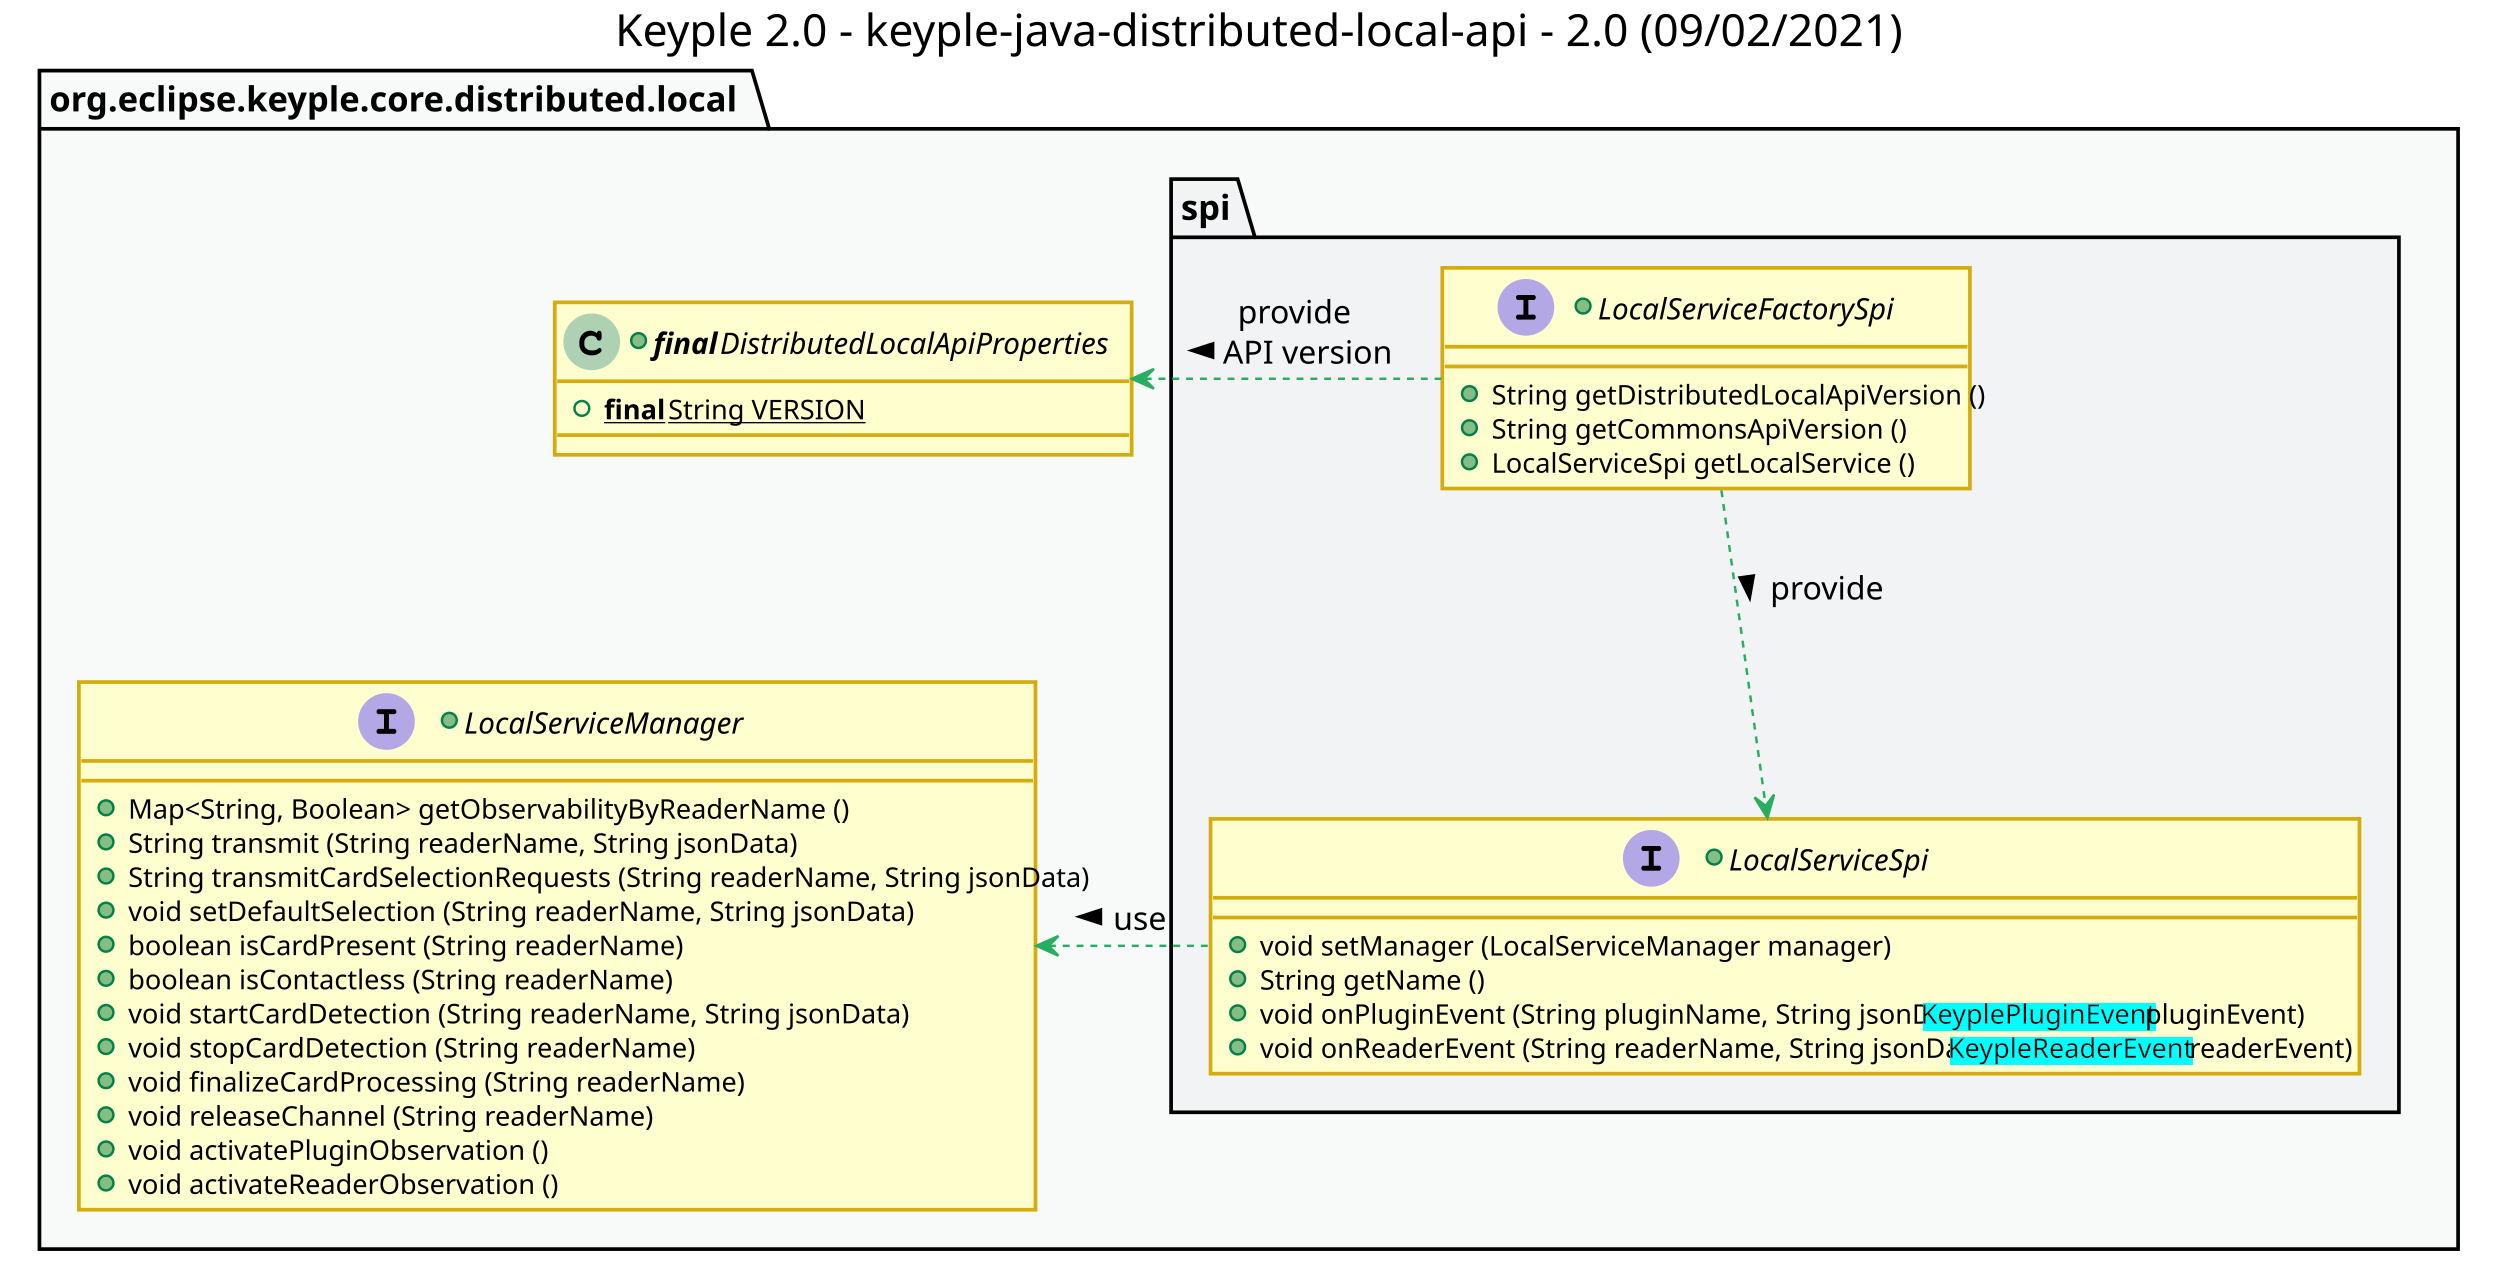
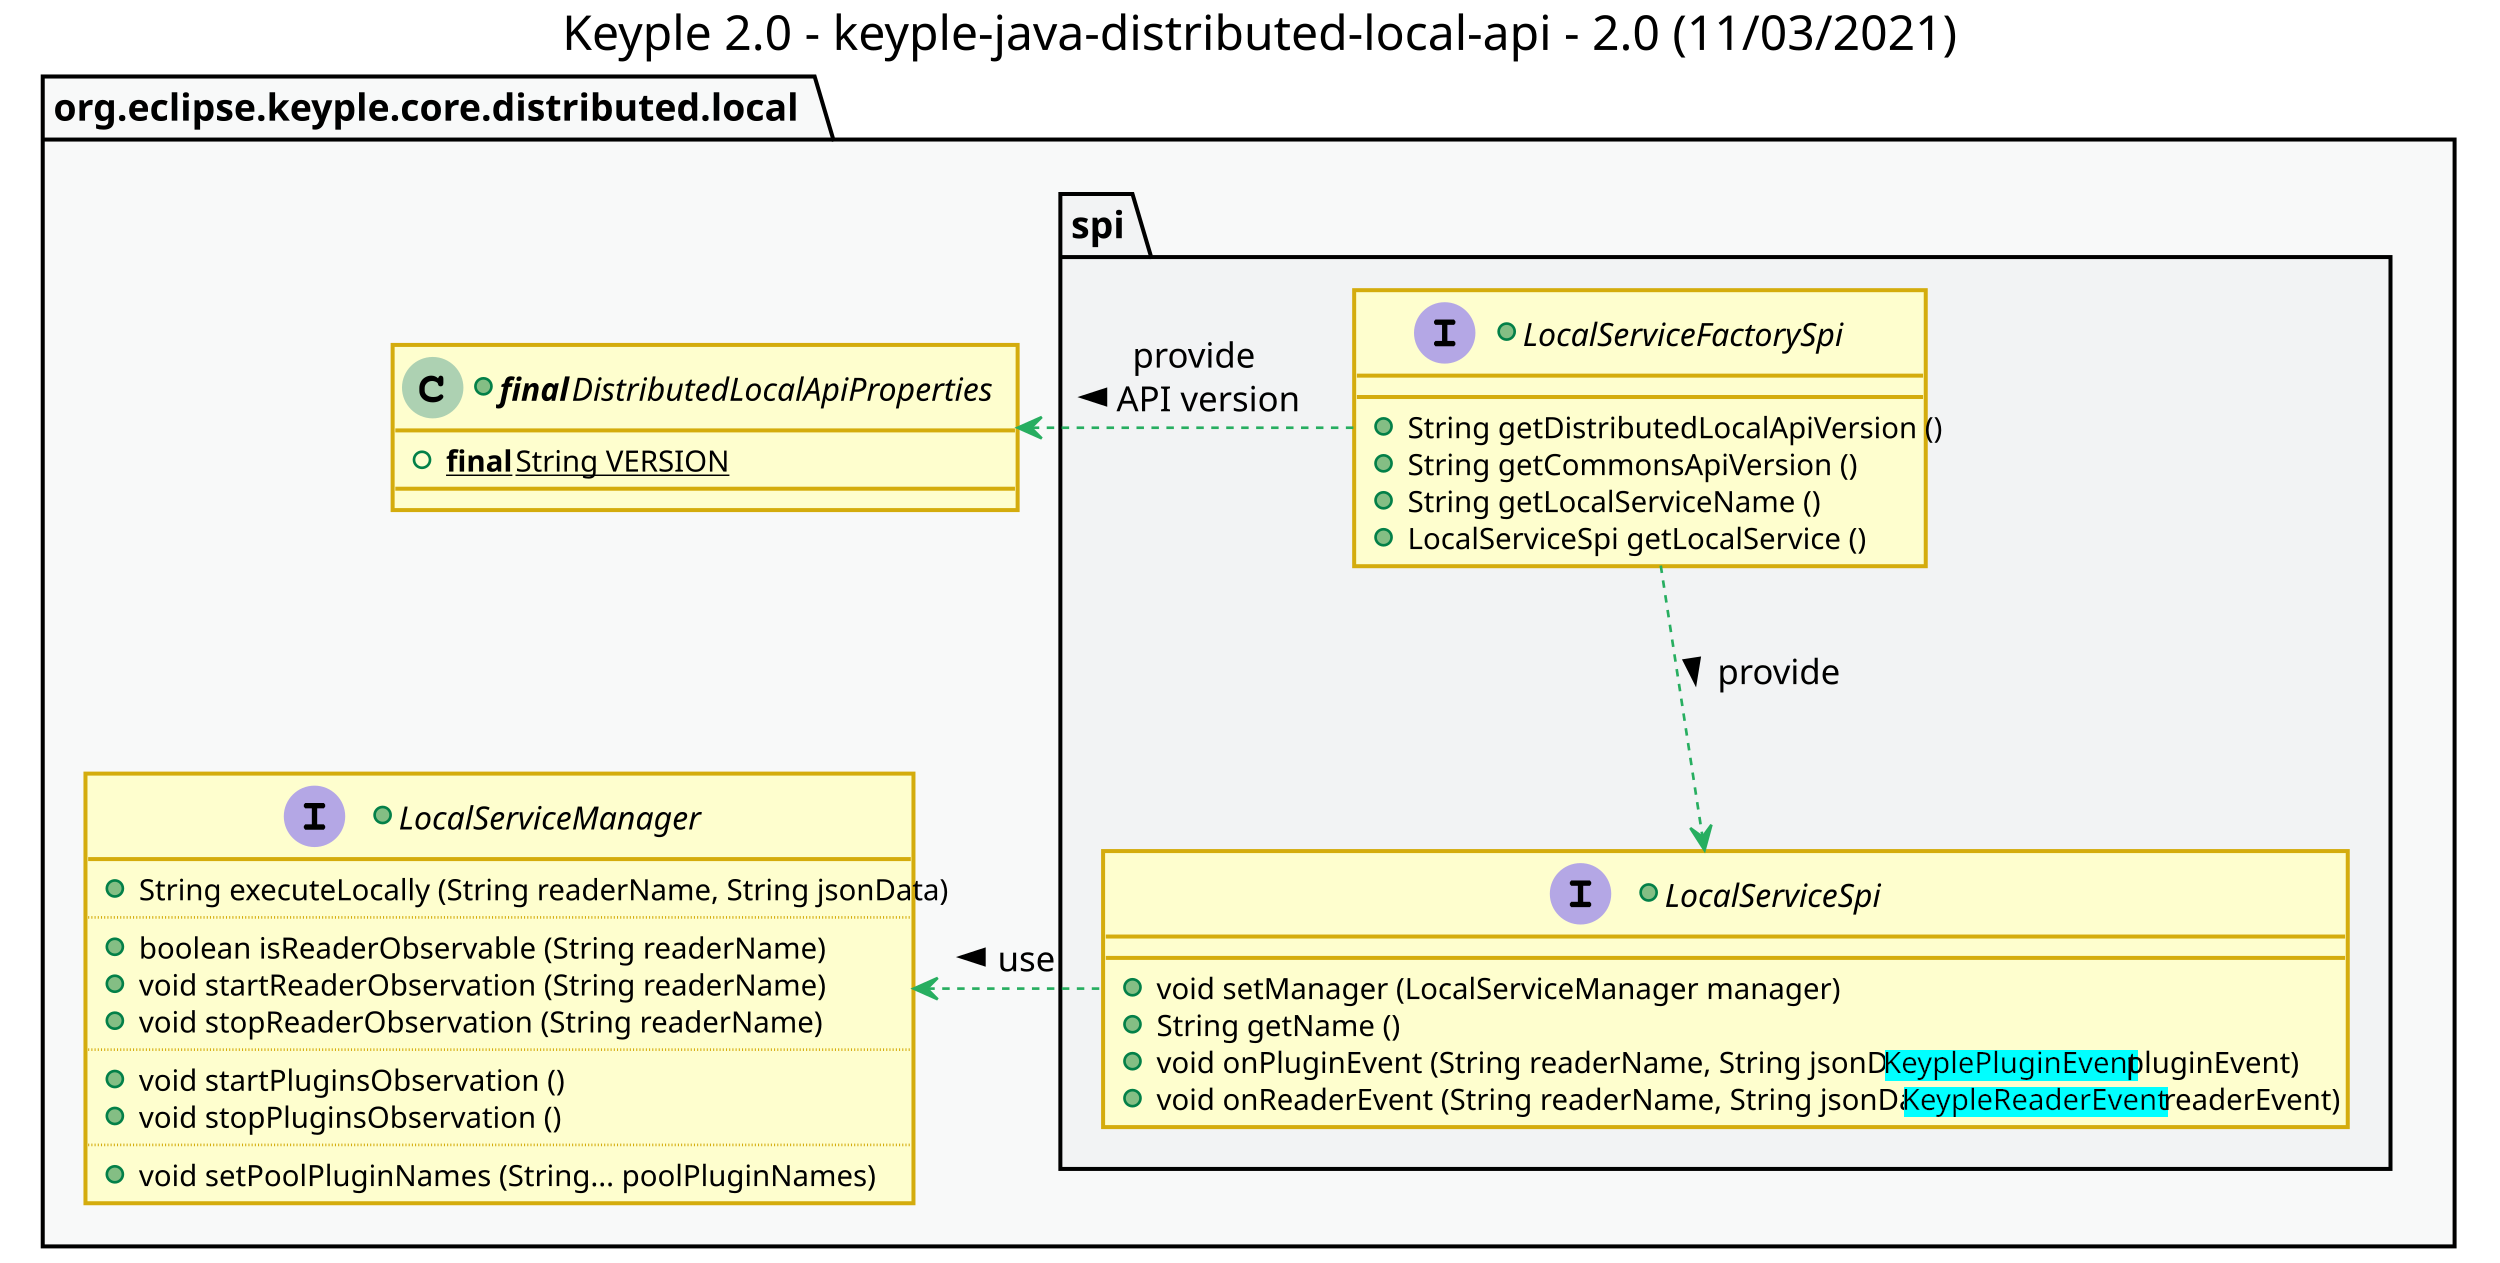
- <svg xmlns="http://www.w3.org/2000/svg" contentScriptType="application/ecmascript" contentStyleType="text/css" height="1282.5px" preserveAspectRatio="none" style="width:2535px;height:1282px;" version="1.1" viewBox="0 0 2535 1282" width="2535px" zoomAndPan="magnify">
+ <svg xmlns="http://www.w3.org/2000/svg" contentScriptType="application/ecmascript" contentStyleType="text/css" height="1182.5px" preserveAspectRatio="none" style="width:2340px;height:1182px;" version="1.1" viewBox="0 0 2340 1182" width="2340px" zoomAndPan="magnify">
  <defs>
-     <filter height="1" id="b1kisjkigzd89c0" width="1" x="0" y="0">
+     <filter height="1" id="b11l2q1zc21hx70" width="1" x="0" y="0">
      <feFlood flood-color="#00FFFF" result="flood" />
      <feComposite in="SourceGraphic" in2="flood" operator="over" />
    </filter>
  </defs>
  <g>
-     <text fill="#000000" font-family="sans-serif" font-size="45" lengthAdjust="spacing" textLength="1255" x="623.75" y="46.714">Keyple 2.0 - keyple-java-distributed-local-api - 2.0 (09/02/2021)</text>
-     <polygon fill="#F8F9F9" points="40,71.602,762.5,71.602,780,130.625,2492.5,130.625,2492.5,1266.602,40,1266.602,40,71.602" style="stroke:#000000;stroke-width:3.75;" />
+     <text fill="#000000" font-family="sans-serif" font-size="45" lengthAdjust="spacing" textLength="1255" x="526.25" y="46.714">Keyple 2.0 - keyple-java-distributed-local-api - 2.0 (11/03/2021)</text>
+     <polygon fill="#F8F9F9" points="40,71.602,762.5,71.602,780,130.625,2297.5,130.625,2297.5,1166.602,40,1166.602,40,71.602" style="stroke:#000000;stroke-width:3.75;" />
    <line style="stroke:#000000;stroke-width:3.75;" x1="40" x2="780" y1="130.625" y2="130.625" />
    <text fill="#000000" font-family="sans-serif" font-size="35" font-weight="bold" lengthAdjust="spacing" textLength="707.5" x="50" y="112.935">org.eclipse.keyple.core.distributed.local</text>
-     <polygon fill="#F2F3F4" points="1187.5,181.602,1255,181.602,1272.5,240.625,2432.5,240.625,2432.5,1127.852,1187.5,1127.852,1187.5,181.602" style="stroke:#000000;stroke-width:3.75;" />
-     <line style="stroke:#000000;stroke-width:3.75;" x1="1187.5" x2="1272.5" y1="240.625" y2="240.625" />
-     <text fill="#000000" font-family="sans-serif" font-size="35" font-weight="bold" lengthAdjust="spacing" textLength="52.5" x="1197.5" y="222.935">spi</text>
-     <rect codeLine="48" fill="#FEFECE" height="154.59" id="ApiProperties" style="stroke:#D4AC0D;stroke-width:3.75;" width="585" x="562.5" y="306.602" />
-     <ellipse cx="600" cy="346.602" fill="#ADD1B2" rx="27.5" ry="27.5" style="stroke:#ADD1B2;stroke-width:2.5;" />
-     <path d="M605,337.852 Q605.508,336.602 606.094,335.977 Q606.68,335.352 607.344,335.352 Q608.516,335.352 609.258,336.055 Q610,336.758 610,338.398 L610,342.305 Q610,343.945 609.297,344.648 Q608.594,345.352 607.5,345.352 Q606.523,345.352 605.898,344.922 Q605.273,344.492 605,343.359 Q604.883,342.578 604.453,342.148 Q603.672,341.328 602.266,340.859 Q600.859,340.352 599.453,340.352 Q597.695,340.352 596.211,341.055 Q594.766,341.758 593.633,343.32 Q592.5,344.883 592.5,347.031 L592.5,349.336 Q592.5,351.914 594.609,353.633 Q596.719,355.352 600.469,355.352 Q602.695,355.352 604.258,354.844 Q605.156,354.57 606.172,353.672 Q606.836,353.164 607.188,353.008 Q607.539,352.852 607.969,352.852 Q608.789,352.852 609.375,353.516 Q610,354.141 610,355.039 Q610,355.898 609.141,356.914 Q607.891,358.398 605.898,359.219 Q603.281,360.352 600.078,360.352 Q596.328,360.352 593.32,358.867 Q590.898,357.695 589.18,355.156 Q587.5,352.617 587.5,349.609 L587.5,346.875 Q587.5,343.75 588.984,341.016 Q590.508,338.281 593.125,336.836 Q595.781,335.352 598.75,335.352 Q600.547,335.352 602.109,335.977 Q603.672,336.602 605,337.852 Z " fill="#000000" />
-     <ellipse cx="647.5" cy="345.352" fill="#84BE84" rx="7.5" ry="7.5" style="stroke:#038048;stroke-width:2.5;" />
-     <text fill="#000000" font-family="sans-serif" font-size="30" font-style="italic" font-weight="bold" lengthAdjust="spacing" textLength="60" x="662.5" y="358.877">final</text>
-     <text fill="#000000" font-family="sans-serif" font-size="30" font-style="italic" lengthAdjust="spacing" textLength="410" x="730" y="358.877">DistributedLocalApiProperties</text>
-     <line style="stroke:#D4AC0D;stroke-width:3.75;" x1="565" x2="1145" y1="386.602" y2="386.602" />
-     <ellipse cx="590" cy="414.102" fill="none" rx="7.5" ry="7.5" style="stroke:#038048;stroke-width:2.5;" />
-     <text fill="#000000" font-family="sans-serif" font-size="27.5" font-weight="bold" lengthAdjust="spacing" text-decoration="underline" textLength="57.5" x="612.5" y="425.149">final</text>
-     <text fill="#000000" font-family="sans-serif" font-size="27.5" lengthAdjust="spacing" text-decoration="underline" textLength="190" x="677.5" y="425.149">String VERSION</text>
-     <line style="stroke:#D4AC0D;stroke-width:3.75;" x1="565" x2="1145" y1="441.191" y2="441.191" />
-     <rect codeLine="51" fill="#FEFECE" height="535.078" id="LocalServiceManager" style="stroke:#D4AC0D;stroke-width:3.75;" width="970" x="80" y="691.602" />
-     <ellipse cx="391.875" cy="731.602" fill="#B4A7E5" rx="27.5" ry="27.5" style="stroke:#B4A7E5;stroke-width:2.5;" />
-     <path d="M394.375,724.102 L394.375,739.102 L399.375,739.102 L400.586,739.102 L401.875,740.664 L401.875,741.602 L401.875,742.539 L400.586,744.102 L399.375,744.102 L384.375,744.102 L383.164,744.102 L381.875,742.539 L381.875,741.602 L381.875,740.664 L383.164,739.102 L384.375,739.102 L389.375,739.102 L389.375,724.102 L384.375,724.102 L383.164,724.102 L381.875,722.539 L381.875,721.602 L381.875,720.664 L383.164,719.102 L384.375,719.102 L399.375,719.102 L400.586,719.102 L401.875,720.664 L401.875,721.602 L401.875,722.539 L400.586,724.102 L399.375,724.102 L394.375,724.102 Z " fill="#000000" />
-     <ellipse cx="455.625" cy="730.352" fill="#84BE84" rx="7.5" ry="7.5" style="stroke:#038048;stroke-width:2.5;" />
-     <text fill="#000000" font-family="sans-serif" font-size="30" font-style="italic" lengthAdjust="spacing" textLength="297.5" x="470.625" y="743.877">LocalServiceManager</text>
-     <line style="stroke:#D4AC0D;stroke-width:3.75;" x1="82.5" x2="1047.5" y1="771.602" y2="771.602" />
-     <line style="stroke:#D4AC0D;stroke-width:3.75;" x1="82.5" x2="1047.5" y1="791.602" y2="791.602" />
-     <ellipse cx="107.5" cy="819.102" fill="#84BE84" rx="7.5" ry="7.5" style="stroke:#038048;stroke-width:2.5;" />
-     <text fill="#000000" font-family="sans-serif" font-size="27.5" lengthAdjust="spacing" textLength="680" x="130" y="830.149">Map&lt;String, Boolean&gt; getObservabilityByReaderName ()</text>
-     <ellipse cx="107.5" cy="853.691" fill="#84BE84" rx="7.5" ry="7.5" style="stroke:#038048;stroke-width:2.5;" />
-     <text fill="#000000" font-family="sans-serif" font-size="27.5" lengthAdjust="spacing" textLength="622.5" x="130" y="864.739">String transmit (String readerName, String jsonData)</text>
-     <ellipse cx="107.5" cy="888.281" fill="#84BE84" rx="7.5" ry="7.5" style="stroke:#038048;stroke-width:2.5;" />
-     <text fill="#000000" font-family="sans-serif" font-size="27.5" lengthAdjust="spacing" textLength="905" x="130" y="899.329">String transmitCardSelectionRequests (String readerName, String jsonData)</text>
-     <ellipse cx="107.5" cy="922.871" fill="#84BE84" rx="7.5" ry="7.5" style="stroke:#038048;stroke-width:2.5;" />
-     <text fill="#000000" font-family="sans-serif" font-size="27.5" lengthAdjust="spacing" textLength="740" x="130" y="933.918">void setDefaultSelection (String readerName, String jsonData)</text>
-     <ellipse cx="107.5" cy="957.461" fill="#84BE84" rx="7.5" ry="7.5" style="stroke:#038048;stroke-width:2.5;" />
-     <text fill="#000000" font-family="sans-serif" font-size="27.5" lengthAdjust="spacing" textLength="525" x="130" y="968.508">boolean isCardPresent (String readerName)</text>
-     <ellipse cx="107.5" cy="992.051" fill="#84BE84" rx="7.5" ry="7.5" style="stroke:#038048;stroke-width:2.5;" />
-     <text fill="#000000" font-family="sans-serif" font-size="27.5" lengthAdjust="spacing" textLength="517.5" x="130" y="1003.098">boolean isContactless (String readerName)</text>
-     <ellipse cx="107.5" cy="1026.641" fill="#84BE84" rx="7.5" ry="7.5" style="stroke:#038048;stroke-width:2.5;" />
-     <text fill="#000000" font-family="sans-serif" font-size="27.5" lengthAdjust="spacing" textLength="732.5" x="130" y="1037.688">void startCardDetection (String readerName, String jsonData)</text>
-     <ellipse cx="107.5" cy="1061.23" fill="#84BE84" rx="7.5" ry="7.5" style="stroke:#038048;stroke-width:2.5;" />
-     <text fill="#000000" font-family="sans-serif" font-size="27.5" lengthAdjust="spacing" textLength="532.5" x="130" y="1072.278">void stopCardDetection (String readerName)</text>
-     <ellipse cx="107.5" cy="1095.82" fill="#84BE84" rx="7.5" ry="7.5" style="stroke:#038048;stroke-width:2.5;" />
-     <text fill="#000000" font-family="sans-serif" font-size="27.5" lengthAdjust="spacing" textLength="587.5" x="130" y="1106.868">void finalizeCardProcessing (String readerName)</text>
-     <ellipse cx="107.5" cy="1130.41" fill="#84BE84" rx="7.5" ry="7.5" style="stroke:#038048;stroke-width:2.5;" />
-     <text fill="#000000" font-family="sans-serif" font-size="27.5" lengthAdjust="spacing" textLength="497.5" x="130" y="1141.457">void releaseChannel (String readerName)</text>
-     <ellipse cx="107.5" cy="1165" fill="#84BE84" rx="7.5" ry="7.5" style="stroke:#038048;stroke-width:2.5;" />
-     <text fill="#000000" font-family="sans-serif" font-size="27.5" lengthAdjust="spacing" textLength="397.5" x="130" y="1176.047">void activatePluginObservation ()</text>
-     <ellipse cx="107.5" cy="1199.59" fill="#84BE84" rx="7.5" ry="7.5" style="stroke:#038048;stroke-width:2.5;" />
-     <text fill="#000000" font-family="sans-serif" font-size="27.5" lengthAdjust="spacing" textLength="415" x="130" y="1210.637">void activateReaderObservation ()</text>
-     <rect codeLine="66" fill="#FEFECE" height="223.769" id="LocalServiceFactorySpi" style="stroke:#D4AC0D;stroke-width:3.75;" width="535" x="1462.5" y="271.602" />
-     <ellipse cx="1547.25" cy="311.602" fill="#B4A7E5" rx="27.5" ry="27.5" style="stroke:#B4A7E5;stroke-width:2.5;" />
-     <path d="M1549.75,304.102 L1549.75,319.102 L1554.75,319.102 L1555.961,319.102 L1557.25,320.664 L1557.25,321.602 L1557.25,322.539 L1555.961,324.102 L1554.75,324.102 L1539.75,324.102 L1538.539,324.102 L1537.25,322.539 L1537.25,321.602 L1537.25,320.664 L1538.539,319.102 L1539.75,319.102 L1544.75,319.102 L1544.75,304.102 L1539.75,304.102 L1538.539,304.102 L1537.25,302.539 L1537.25,301.602 L1537.25,300.664 L1538.539,299.102 L1539.75,299.102 L1554.75,299.102 L1555.961,299.102 L1557.25,300.664 L1557.25,301.602 L1557.25,302.539 L1555.961,304.102 L1554.75,304.102 L1549.75,304.102 Z " fill="#000000" />
-     <ellipse cx="1605.25" cy="310.352" fill="#84BE84" rx="7.5" ry="7.5" style="stroke:#038048;stroke-width:2.5;" />
-     <text fill="#000000" font-family="sans-serif" font-size="30" font-style="italic" lengthAdjust="spacing" textLength="322.5" x="1620.25" y="323.877">LocalServiceFactorySpi</text>
-     <line style="stroke:#D4AC0D;stroke-width:3.75;" x1="1465" x2="1995" y1="351.602" y2="351.602" />
-     <line style="stroke:#D4AC0D;stroke-width:3.75;" x1="1465" x2="1995" y1="371.602" y2="371.602" />
-     <ellipse cx="1490" cy="399.102" fill="#84BE84" rx="7.5" ry="7.5" style="stroke:#038048;stroke-width:2.5;" />
-     <text fill="#000000" font-family="sans-serif" font-size="27.5" lengthAdjust="spacing" textLength="470" x="1512.5" y="410.149">String getDistributedLocalApiVersion ()</text>
-     <ellipse cx="1490" cy="433.691" fill="#84BE84" rx="7.5" ry="7.5" style="stroke:#038048;stroke-width:2.5;" />
-     <text fill="#000000" font-family="sans-serif" font-size="27.5" lengthAdjust="spacing" textLength="395" x="1512.5" y="444.739">String getCommonsApiVersion ()</text>
-     <ellipse cx="1490" cy="468.281" fill="#84BE84" rx="7.5" ry="7.5" style="stroke:#038048;stroke-width:2.5;" />
-     <text fill="#000000" font-family="sans-serif" font-size="27.5" lengthAdjust="spacing" textLength="425" x="1512.5" y="479.329">LocalServiceSpi getLocalService ()</text>
-     <rect codeLine="71" fill="#FEFECE" height="258.359" id="LocalServiceSpi" style="stroke:#D4AC0D;stroke-width:3.75;" width="1165" x="1227.5" y="830.352" />
-     <ellipse cx="1674.375" cy="870.352" fill="#B4A7E5" rx="27.5" ry="27.5" style="stroke:#B4A7E5;stroke-width:2.5;" />
-     <path d="M1676.875,862.852 L1676.875,877.852 L1681.875,877.852 L1683.086,877.852 L1684.375,879.414 L1684.375,880.352 L1684.375,881.289 L1683.086,882.852 L1681.875,882.852 L1666.875,882.852 L1665.664,882.852 L1664.375,881.289 L1664.375,880.352 L1664.375,879.414 L1665.664,877.852 L1666.875,877.852 L1671.875,877.852 L1671.875,862.852 L1666.875,862.852 L1665.664,862.852 L1664.375,861.289 L1664.375,860.352 L1664.375,859.414 L1665.664,857.852 L1666.875,857.852 L1681.875,857.852 L1683.086,857.852 L1684.375,859.414 L1684.375,860.352 L1684.375,861.289 L1683.086,862.852 L1681.875,862.852 L1676.875,862.852 Z " fill="#000000" />
-     <ellipse cx="1738.125" cy="869.102" fill="#84BE84" rx="7.5" ry="7.5" style="stroke:#038048;stroke-width:2.5;" />
-     <text fill="#000000" font-family="sans-serif" font-size="30" font-style="italic" lengthAdjust="spacing" textLength="222.5" x="1753.125" y="882.627">LocalServiceSpi</text>
-     <line style="stroke:#D4AC0D;stroke-width:3.75;" x1="1230" x2="2390" y1="910.352" y2="910.352" />
-     <line style="stroke:#D4AC0D;stroke-width:3.75;" x1="1230" x2="2390" y1="930.352" y2="930.352" />
-     <ellipse cx="1255" cy="957.852" fill="#84BE84" rx="7.5" ry="7.5" style="stroke:#038048;stroke-width:2.5;" />
-     <text fill="#000000" font-family="sans-serif" font-size="27.5" lengthAdjust="spacing" textLength="602.5" x="1277.5" y="968.899">void setManager (LocalServiceManager manager)</text>
-     <ellipse cx="1255" cy="992.441" fill="#84BE84" rx="7.5" ry="7.5" style="stroke:#038048;stroke-width:2.5;" />
-     <text fill="#000000" font-family="sans-serif" font-size="27.5" lengthAdjust="spacing" textLength="210" x="1277.5" y="1003.489">String getName ()</text>
-     <ellipse cx="1255" cy="1027.031" fill="#84BE84" rx="7.5" ry="7.5" style="stroke:#038048;stroke-width:2.5;" />
-     <text fill="#000000" font-family="sans-serif" font-size="27.5" lengthAdjust="spacing" textLength="662.5" x="1277.5" y="1038.079">void onPluginEvent (String pluginName, String jsonData,</text>
-     <text fill="#000000" filter="url(#b1kisjkigzd89c0)" font-family="sans-serif" font-size="27.5" lengthAdjust="spacing" textLength="220" x="1947.5" y="1038.079">KeyplePluginEvent</text>
-     <text fill="#000000" font-family="sans-serif" font-size="27.5" lengthAdjust="spacing" textLength="147.5" x="2175" y="1038.079">pluginEvent)</text>
-     <ellipse cx="1255" cy="1061.621" fill="#84BE84" rx="7.5" ry="7.5" style="stroke:#038048;stroke-width:2.5;" />
-     <text fill="#000000" font-family="sans-serif" font-size="27.5" lengthAdjust="spacing" textLength="690" x="1277.5" y="1072.668">void onReaderEvent (String readerName, String jsonData,</text>
-     <text fill="#000000" filter="url(#b1kisjkigzd89c0)" font-family="sans-serif" font-size="27.5" lengthAdjust="spacing" textLength="237.5" x="1975" y="1072.668">KeypleReaderEvent</text>
-     <text fill="#000000" font-family="sans-serif" font-size="27.5" lengthAdjust="spacing" textLength="157.5" x="2220" y="1072.668">readerEvent)</text>
-     <path codeLine="82" d="M1160.737,384.102 C1258.892,384.102 1366.807,384.102 1462.04,384.102 " fill="none" id="ApiProperties-backto-LocalServiceFactorySpi" style="stroke:#27AE60;stroke-width:2.5;stroke-dasharray:7.0,7.0;" />
-     <polygon fill="#27AE60" points="1147.58,384.102,1170.08,394.102,1160.08,384.102,1170.08,374.102,1147.58,384.102" style="stroke:#27AE60;stroke-width:2.5;" />
-     <text fill="#000000" font-family="sans-serif" font-size="32.5" lengthAdjust="spacing" textLength="100" x="1255" y="327.839">provide</text>
-     <polygon fill="#000000" points="1207.5,355.42,1230.113,362.767,1230.113,348.073,1207.5,355.42" style="stroke:#000000;stroke-width:2.5;" />
-     <text fill="#000000" font-family="sans-serif" font-size="32.5" lengthAdjust="spacing" textLength="162.5" x="1240" y="368.718">API version</text>
-     <path codeLine="83" d="M1745.52,497.179 C1758.305,588.272 1776.51,717.992 1790.318,816.372 " fill="none" id="LocalServiceFactorySpi-to-LocalServiceSpi" style="stroke:#27AE60;stroke-width:2.5;stroke-dasharray:7.0,7.0;" />
-     <polygon fill="#27AE60" points="1792.15,829.429,1798.929,805.758,1790.414,817.05,1779.122,808.536,1792.15,829.429" style="stroke:#27AE60;stroke-width:2.5;" />
-     <polygon fill="#000000" points="1774.237,606.92,1778.37,583.505,1763.819,585.548,1774.237,606.92" style="stroke:#000000;stroke-width:2.5;" />
-     <text fill="#000000" font-family="sans-serif" font-size="32.5" lengthAdjust="spacing" textLength="100" x="1795" y="607.839">provide</text>
-     <path codeLine="85" d="M1063.672,959.102 C1117.27,959.102 1172.142,959.102 1226.615,959.102 " fill="none" id="LocalServiceManager-backto-LocalServiceSpi" style="stroke:#27AE60;stroke-width:2.5;stroke-dasharray:7.0,7.0;" />
-     <polygon fill="#27AE60" points="1050.807,959.102,1073.307,969.102,1063.307,959.102,1073.307,949.102,1050.807,959.102" style="stroke:#27AE60;stroke-width:2.5;" />
-     <polygon fill="#000000" points="1093.75,929.541,1116.363,936.888,1116.363,922.194,1093.75,929.541" style="stroke:#000000;stroke-width:2.5;" />
-     <text fill="#000000" font-family="sans-serif" font-size="32.5" lengthAdjust="spacing" textLength="52.5" x="1128.75" y="942.839">use</text>
+     <polygon fill="#F2F3F4" points="992.5,181.602,1060,181.602,1077.5,240.625,2237.5,240.625,2237.5,1094.102,992.5,1094.102,992.5,181.602" style="stroke:#000000;stroke-width:3.75;" />
+     <line style="stroke:#000000;stroke-width:3.75;" x1="992.5" x2="1077.5" y1="240.625" y2="240.625" />
+     <text fill="#000000" font-family="sans-serif" font-size="35" font-weight="bold" lengthAdjust="spacing" textLength="52.5" x="1002.5" y="222.935">spi</text>
+     <rect codeLine="48" fill="#FEFECE" height="154.59" id="ApiProperties" style="stroke:#D4AC0D;stroke-width:3.75;" width="585" x="367.5" y="322.852" />
+     <ellipse cx="405" cy="362.852" fill="#ADD1B2" rx="27.5" ry="27.5" style="stroke:#ADD1B2;stroke-width:2.5;" />
+     <path d="M410,354.102 Q410.508,352.852 411.094,352.227 Q411.68,351.602 412.344,351.602 Q413.516,351.602 414.258,352.305 Q415,353.008 415,354.648 L415,358.555 Q415,360.195 414.297,360.898 Q413.594,361.602 412.5,361.602 Q411.523,361.602 410.898,361.172 Q410.273,360.742 410,359.609 Q409.883,358.828 409.453,358.398 Q408.672,357.578 407.266,357.109 Q405.859,356.602 404.453,356.602 Q402.695,356.602 401.211,357.305 Q399.766,358.008 398.633,359.57 Q397.5,361.133 397.5,363.281 L397.5,365.586 Q397.5,368.164 399.609,369.883 Q401.719,371.602 405.469,371.602 Q407.695,371.602 409.258,371.094 Q410.156,370.82 411.172,369.922 Q411.836,369.414 412.188,369.258 Q412.539,369.102 412.969,369.102 Q413.789,369.102 414.375,369.766 Q415,370.391 415,371.289 Q415,372.148 414.141,373.164 Q412.891,374.648 410.898,375.469 Q408.281,376.602 405.078,376.602 Q401.328,376.602 398.32,375.117 Q395.898,373.945 394.18,371.406 Q392.5,368.867 392.5,365.859 L392.5,363.125 Q392.5,360 393.984,357.266 Q395.508,354.531 398.125,353.086 Q400.781,351.602 403.75,351.602 Q405.547,351.602 407.109,352.227 Q408.672,352.852 410,354.102 Z " fill="#000000" />
+     <ellipse cx="452.5" cy="361.602" fill="#84BE84" rx="7.5" ry="7.5" style="stroke:#038048;stroke-width:2.5;" />
+     <text fill="#000000" font-family="sans-serif" font-size="30" font-style="italic" font-weight="bold" lengthAdjust="spacing" textLength="60" x="467.5" y="375.127">final</text>
+     <text fill="#000000" font-family="sans-serif" font-size="30" font-style="italic" lengthAdjust="spacing" textLength="410" x="535" y="375.127">DistributedLocalApiProperties</text>
+     <line style="stroke:#D4AC0D;stroke-width:3.75;" x1="370" x2="950" y1="402.852" y2="402.852" />
+     <ellipse cx="395" cy="430.352" fill="none" rx="7.5" ry="7.5" style="stroke:#038048;stroke-width:2.5;" />
+     <text fill="#000000" font-family="sans-serif" font-size="27.5" font-weight="bold" lengthAdjust="spacing" text-decoration="underline" textLength="57.5" x="417.5" y="441.399">final</text>
+     <text fill="#000000" font-family="sans-serif" font-size="27.5" lengthAdjust="spacing" text-decoration="underline" textLength="190" x="482.5" y="441.399">String VERSION</text>
+     <line style="stroke:#D4AC0D;stroke-width:3.75;" x1="370" x2="950" y1="457.441" y2="457.441" />
+     <rect codeLine="51" fill="#FEFECE" height="402.129" id="LocalServiceManager" style="stroke:#D4AC0D;stroke-width:3.75;" width="775" x="80" y="724.102" />
+     <ellipse cx="294.375" cy="764.102" fill="#B4A7E5" rx="27.5" ry="27.5" style="stroke:#B4A7E5;stroke-width:2.5;" />
+     <path d="M296.875,756.602 L296.875,771.602 L301.875,771.602 L303.086,771.602 L304.375,773.164 L304.375,774.102 L304.375,775.039 L303.086,776.602 L301.875,776.602 L286.875,776.602 L285.664,776.602 L284.375,775.039 L284.375,774.102 L284.375,773.164 L285.664,771.602 L286.875,771.602 L291.875,771.602 L291.875,756.602 L286.875,756.602 L285.664,756.602 L284.375,755.039 L284.375,754.102 L284.375,753.164 L285.664,751.602 L286.875,751.602 L301.875,751.602 L303.086,751.602 L304.375,753.164 L304.375,754.102 L304.375,755.039 L303.086,756.602 L301.875,756.602 L296.875,756.602 Z " fill="#000000" />
+     <ellipse cx="358.125" cy="762.852" fill="#84BE84" rx="7.5" ry="7.5" style="stroke:#038048;stroke-width:2.5;" />
+     <text fill="#000000" font-family="sans-serif" font-size="30" font-style="italic" lengthAdjust="spacing" textLength="297.5" x="373.125" y="776.377">LocalServiceManager</text>
+     <line style="stroke:#D4AC0D;stroke-width:3.75;" x1="82.5" x2="852.5" y1="804.102" y2="804.102" />
+     <ellipse cx="107.5" cy="831.602" fill="#84BE84" rx="7.5" ry="7.5" style="stroke:#038048;stroke-width:2.5;" />
+     <text fill="#000000" font-family="sans-serif" font-size="27.5" lengthAdjust="spacing" textLength="710" x="130" y="842.649">String executeLocally (String readerName, String jsonData)</text>
+     <line style="stroke:#D4AC0D;stroke-width:2.5;stroke-dasharray:1.0,2.0;" x1="82.5" x2="852.5" y1="858.691" y2="858.691" />
+     <ellipse cx="107.5" cy="886.191" fill="#84BE84" rx="7.5" ry="7.5" style="stroke:#038048;stroke-width:2.5;" />
+     <text fill="#000000" font-family="sans-serif" font-size="27.5" lengthAdjust="spacing" textLength="602.5" x="130" y="897.239">boolean isReaderObservable (String readerName)</text>
+     <ellipse cx="107.5" cy="920.781" fill="#84BE84" rx="7.5" ry="7.5" style="stroke:#038048;stroke-width:2.5;" />
+     <text fill="#000000" font-family="sans-serif" font-size="27.5" lengthAdjust="spacing" textLength="600" x="130" y="931.829">void startReaderObservation (String readerName)</text>
+     <ellipse cx="107.5" cy="955.371" fill="#84BE84" rx="7.5" ry="7.5" style="stroke:#038048;stroke-width:2.5;" />
+     <text fill="#000000" font-family="sans-serif" font-size="27.5" lengthAdjust="spacing" textLength="597.5" x="130" y="966.418">void stopReaderObservation (String readerName)</text>
+     <line style="stroke:#D4AC0D;stroke-width:2.5;stroke-dasharray:1.0,2.0;" x1="82.5" x2="852.5" y1="982.461" y2="982.461" />
+     <ellipse cx="107.5" cy="1009.961" fill="#84BE84" rx="7.5" ry="7.5" style="stroke:#038048;stroke-width:2.5;" />
+     <text fill="#000000" font-family="sans-serif" font-size="27.5" lengthAdjust="spacing" textLength="372.5" x="130" y="1021.008">void startPluginsObservation ()</text>
+     <ellipse cx="107.5" cy="1044.551" fill="#84BE84" rx="7.5" ry="7.5" style="stroke:#038048;stroke-width:2.5;" />
+     <text fill="#000000" font-family="sans-serif" font-size="27.5" lengthAdjust="spacing" textLength="370" x="130" y="1055.598">void stopPluginsObservation ()</text>
+     <line style="stroke:#D4AC0D;stroke-width:2.5;stroke-dasharray:1.0,2.0;" x1="82.5" x2="852.5" y1="1071.641" y2="1071.641" />
+     <ellipse cx="107.5" cy="1099.141" fill="#84BE84" rx="7.5" ry="7.5" style="stroke:#038048;stroke-width:2.5;" />
+     <text fill="#000000" font-family="sans-serif" font-size="27.5" lengthAdjust="spacing" textLength="627.5" x="130" y="1110.188">void setPoolPluginNames (String... poolPluginNames)</text>
+     <rect codeLine="64" fill="#FEFECE" height="258.359" id="LocalServiceFactorySpi" style="stroke:#D4AC0D;stroke-width:3.75;" width="535" x="1267.5" y="271.602" />
+     <ellipse cx="1352.25" cy="311.602" fill="#B4A7E5" rx="27.5" ry="27.5" style="stroke:#B4A7E5;stroke-width:2.5;" />
+     <path d="M1354.75,304.102 L1354.75,319.102 L1359.75,319.102 L1360.961,319.102 L1362.25,320.664 L1362.25,321.602 L1362.25,322.539 L1360.961,324.102 L1359.75,324.102 L1344.75,324.102 L1343.539,324.102 L1342.25,322.539 L1342.25,321.602 L1342.25,320.664 L1343.539,319.102 L1344.75,319.102 L1349.75,319.102 L1349.75,304.102 L1344.75,304.102 L1343.539,304.102 L1342.25,302.539 L1342.25,301.602 L1342.25,300.664 L1343.539,299.102 L1344.75,299.102 L1359.75,299.102 L1360.961,299.102 L1362.25,300.664 L1362.25,301.602 L1362.25,302.539 L1360.961,304.102 L1359.75,304.102 L1354.75,304.102 Z " fill="#000000" />
+     <ellipse cx="1410.25" cy="310.352" fill="#84BE84" rx="7.5" ry="7.5" style="stroke:#038048;stroke-width:2.5;" />
+     <text fill="#000000" font-family="sans-serif" font-size="30" font-style="italic" lengthAdjust="spacing" textLength="322.5" x="1425.25" y="323.877">LocalServiceFactorySpi</text>
+     <line style="stroke:#D4AC0D;stroke-width:3.75;" x1="1270" x2="1800" y1="351.602" y2="351.602" />
+     <line style="stroke:#D4AC0D;stroke-width:3.75;" x1="1270" x2="1800" y1="371.602" y2="371.602" />
+     <ellipse cx="1295" cy="399.102" fill="#84BE84" rx="7.5" ry="7.5" style="stroke:#038048;stroke-width:2.5;" />
+     <text fill="#000000" font-family="sans-serif" font-size="27.5" lengthAdjust="spacing" textLength="470" x="1317.5" y="410.149">String getDistributedLocalApiVersion ()</text>
+     <ellipse cx="1295" cy="433.691" fill="#84BE84" rx="7.5" ry="7.5" style="stroke:#038048;stroke-width:2.5;" />
+     <text fill="#000000" font-family="sans-serif" font-size="27.5" lengthAdjust="spacing" textLength="395" x="1317.5" y="444.739">String getCommonsApiVersion ()</text>
+     <ellipse cx="1295" cy="468.281" fill="#84BE84" rx="7.5" ry="7.5" style="stroke:#038048;stroke-width:2.5;" />
+     <text fill="#000000" font-family="sans-serif" font-size="27.5" lengthAdjust="spacing" textLength="367.5" x="1317.5" y="479.329">String getLocalServiceName ()</text>
+     <ellipse cx="1295" cy="502.871" fill="#84BE84" rx="7.5" ry="7.5" style="stroke:#038048;stroke-width:2.5;" />
+     <text fill="#000000" font-family="sans-serif" font-size="27.5" lengthAdjust="spacing" textLength="425" x="1317.5" y="513.918">LocalServiceSpi getLocalService ()</text>
+     <rect codeLine="70" fill="#FEFECE" height="258.359" id="LocalServiceSpi" style="stroke:#D4AC0D;stroke-width:3.75;" width="1165" x="1032.5" y="796.602" />
+     <ellipse cx="1479.375" cy="836.602" fill="#B4A7E5" rx="27.5" ry="27.5" style="stroke:#B4A7E5;stroke-width:2.5;" />
+     <path d="M1481.875,829.102 L1481.875,844.102 L1486.875,844.102 L1488.086,844.102 L1489.375,845.664 L1489.375,846.602 L1489.375,847.539 L1488.086,849.102 L1486.875,849.102 L1471.875,849.102 L1470.664,849.102 L1469.375,847.539 L1469.375,846.602 L1469.375,845.664 L1470.664,844.102 L1471.875,844.102 L1476.875,844.102 L1476.875,829.102 L1471.875,829.102 L1470.664,829.102 L1469.375,827.539 L1469.375,826.602 L1469.375,825.664 L1470.664,824.102 L1471.875,824.102 L1486.875,824.102 L1488.086,824.102 L1489.375,825.664 L1489.375,826.602 L1489.375,827.539 L1488.086,829.102 L1486.875,829.102 L1481.875,829.102 Z " fill="#000000" />
+     <ellipse cx="1543.125" cy="835.352" fill="#84BE84" rx="7.5" ry="7.5" style="stroke:#038048;stroke-width:2.5;" />
+     <text fill="#000000" font-family="sans-serif" font-size="30" font-style="italic" lengthAdjust="spacing" textLength="222.5" x="1558.125" y="848.877">LocalServiceSpi</text>
+     <line style="stroke:#D4AC0D;stroke-width:3.75;" x1="1035" x2="2195" y1="876.602" y2="876.602" />
+     <line style="stroke:#D4AC0D;stroke-width:3.75;" x1="1035" x2="2195" y1="896.602" y2="896.602" />
+     <ellipse cx="1060" cy="924.102" fill="#84BE84" rx="7.5" ry="7.5" style="stroke:#038048;stroke-width:2.5;" />
+     <text fill="#000000" font-family="sans-serif" font-size="27.5" lengthAdjust="spacing" textLength="602.5" x="1082.5" y="935.149">void setManager (LocalServiceManager manager)</text>
+     <ellipse cx="1060" cy="958.691" fill="#84BE84" rx="7.5" ry="7.5" style="stroke:#038048;stroke-width:2.5;" />
+     <text fill="#000000" font-family="sans-serif" font-size="27.5" lengthAdjust="spacing" textLength="210" x="1082.5" y="969.739">String getName ()</text>
+     <ellipse cx="1060" cy="993.281" fill="#84BE84" rx="7.5" ry="7.5" style="stroke:#038048;stroke-width:2.5;" />
+     <text fill="#000000" font-family="sans-serif" font-size="27.5" lengthAdjust="spacing" textLength="672.5" x="1082.5" y="1004.329">void onPluginEvent (String readerName, String jsonData,</text>
+     <text fill="#000000" filter="url(#b11l2q1zc21hx70)" font-family="sans-serif" font-size="27.5" lengthAdjust="spacing" textLength="220" x="1762.5" y="1004.329">KeyplePluginEvent</text>
+     <text fill="#000000" font-family="sans-serif" font-size="27.5" lengthAdjust="spacing" textLength="147.5" x="1990" y="1004.329">pluginEvent)</text>
+     <ellipse cx="1060" cy="1027.871" fill="#84BE84" rx="7.5" ry="7.5" style="stroke:#038048;stroke-width:2.5;" />
+     <text fill="#000000" font-family="sans-serif" font-size="27.5" lengthAdjust="spacing" textLength="690" x="1082.5" y="1038.918">void onReaderEvent (String readerName, String jsonData,</text>
+     <text fill="#000000" filter="url(#b11l2q1zc21hx70)" font-family="sans-serif" font-size="27.5" lengthAdjust="spacing" textLength="237.5" x="1780" y="1038.918">KeypleReaderEvent</text>
+     <text fill="#000000" font-family="sans-serif" font-size="27.5" lengthAdjust="spacing" textLength="157.5" x="2025" y="1038.918">readerEvent)</text>
+     <path codeLine="81" d="M965.737,400.352 C1063.892,400.352 1171.807,400.352 1267.04,400.352 " fill="none" id="ApiProperties-backto-LocalServiceFactorySpi" style="stroke:#27AE60;stroke-width:2.5;stroke-dasharray:7.0,7.0;" />
+     <polygon fill="#27AE60" points="952.58,400.352,975.08,410.352,965.08,400.352,975.08,390.352,952.58,400.352" style="stroke:#27AE60;stroke-width:2.5;" />
+     <text fill="#000000" font-family="sans-serif" font-size="32.5" lengthAdjust="spacing" textLength="100" x="1060" y="344.089">provide</text>
+     <polygon fill="#000000" points="1012.5,371.67,1035.113,379.017,1035.113,364.323,1012.5,371.67" style="stroke:#000000;stroke-width:2.5;" />
+     <text fill="#000000" font-family="sans-serif" font-size="32.5" lengthAdjust="spacing" textLength="162.5" x="1045" y="384.968">API version</text>
+     <path codeLine="82" d="M1554.467,529.394 C1566.277,606.154 1581.362,704.212 1593.52,783.229 " fill="none" id="LocalServiceFactorySpi-to-LocalServiceSpi" style="stroke:#27AE60;stroke-width:2.5;stroke-dasharray:7.0,7.0;" />
+     <polygon fill="#27AE60" points="1595.445,795.742,1601.902,771.981,1593.541,783.387,1582.135,775.027,1595.445,795.742" style="stroke:#27AE60;stroke-width:2.5;" />
+     <polygon fill="#000000" points="1586.901,639.396,1590.724,615.929,1576.2,618.163,1586.901,639.396" style="stroke:#000000;stroke-width:2.5;" />
+     <text fill="#000000" font-family="sans-serif" font-size="32.5" lengthAdjust="spacing" textLength="100" x="1607.5" y="640.339">provide</text>
+     <path codeLine="84" d="M867.908,925.352 C920.957,925.352 976.192,925.352 1031.545,925.352 " fill="none" id="LocalServiceManager-backto-LocalServiceSpi" style="stroke:#27AE60;stroke-width:2.5;stroke-dasharray:7.0,7.0;" />
+     <polygon fill="#27AE60" points="855.19,925.352,877.69,935.352,867.69,925.352,877.69,915.352,855.19,925.352" style="stroke:#27AE60;stroke-width:2.5;" />
+     <polygon fill="#000000" points="898.75,895.791,921.363,903.138,921.363,888.444,898.75,895.791" style="stroke:#000000;stroke-width:2.5;" />
+     <text fill="#000000" font-family="sans-serif" font-size="32.5" lengthAdjust="spacing" textLength="52.5" x="933.75" y="909.089">use</text>
  </g>
</svg>
